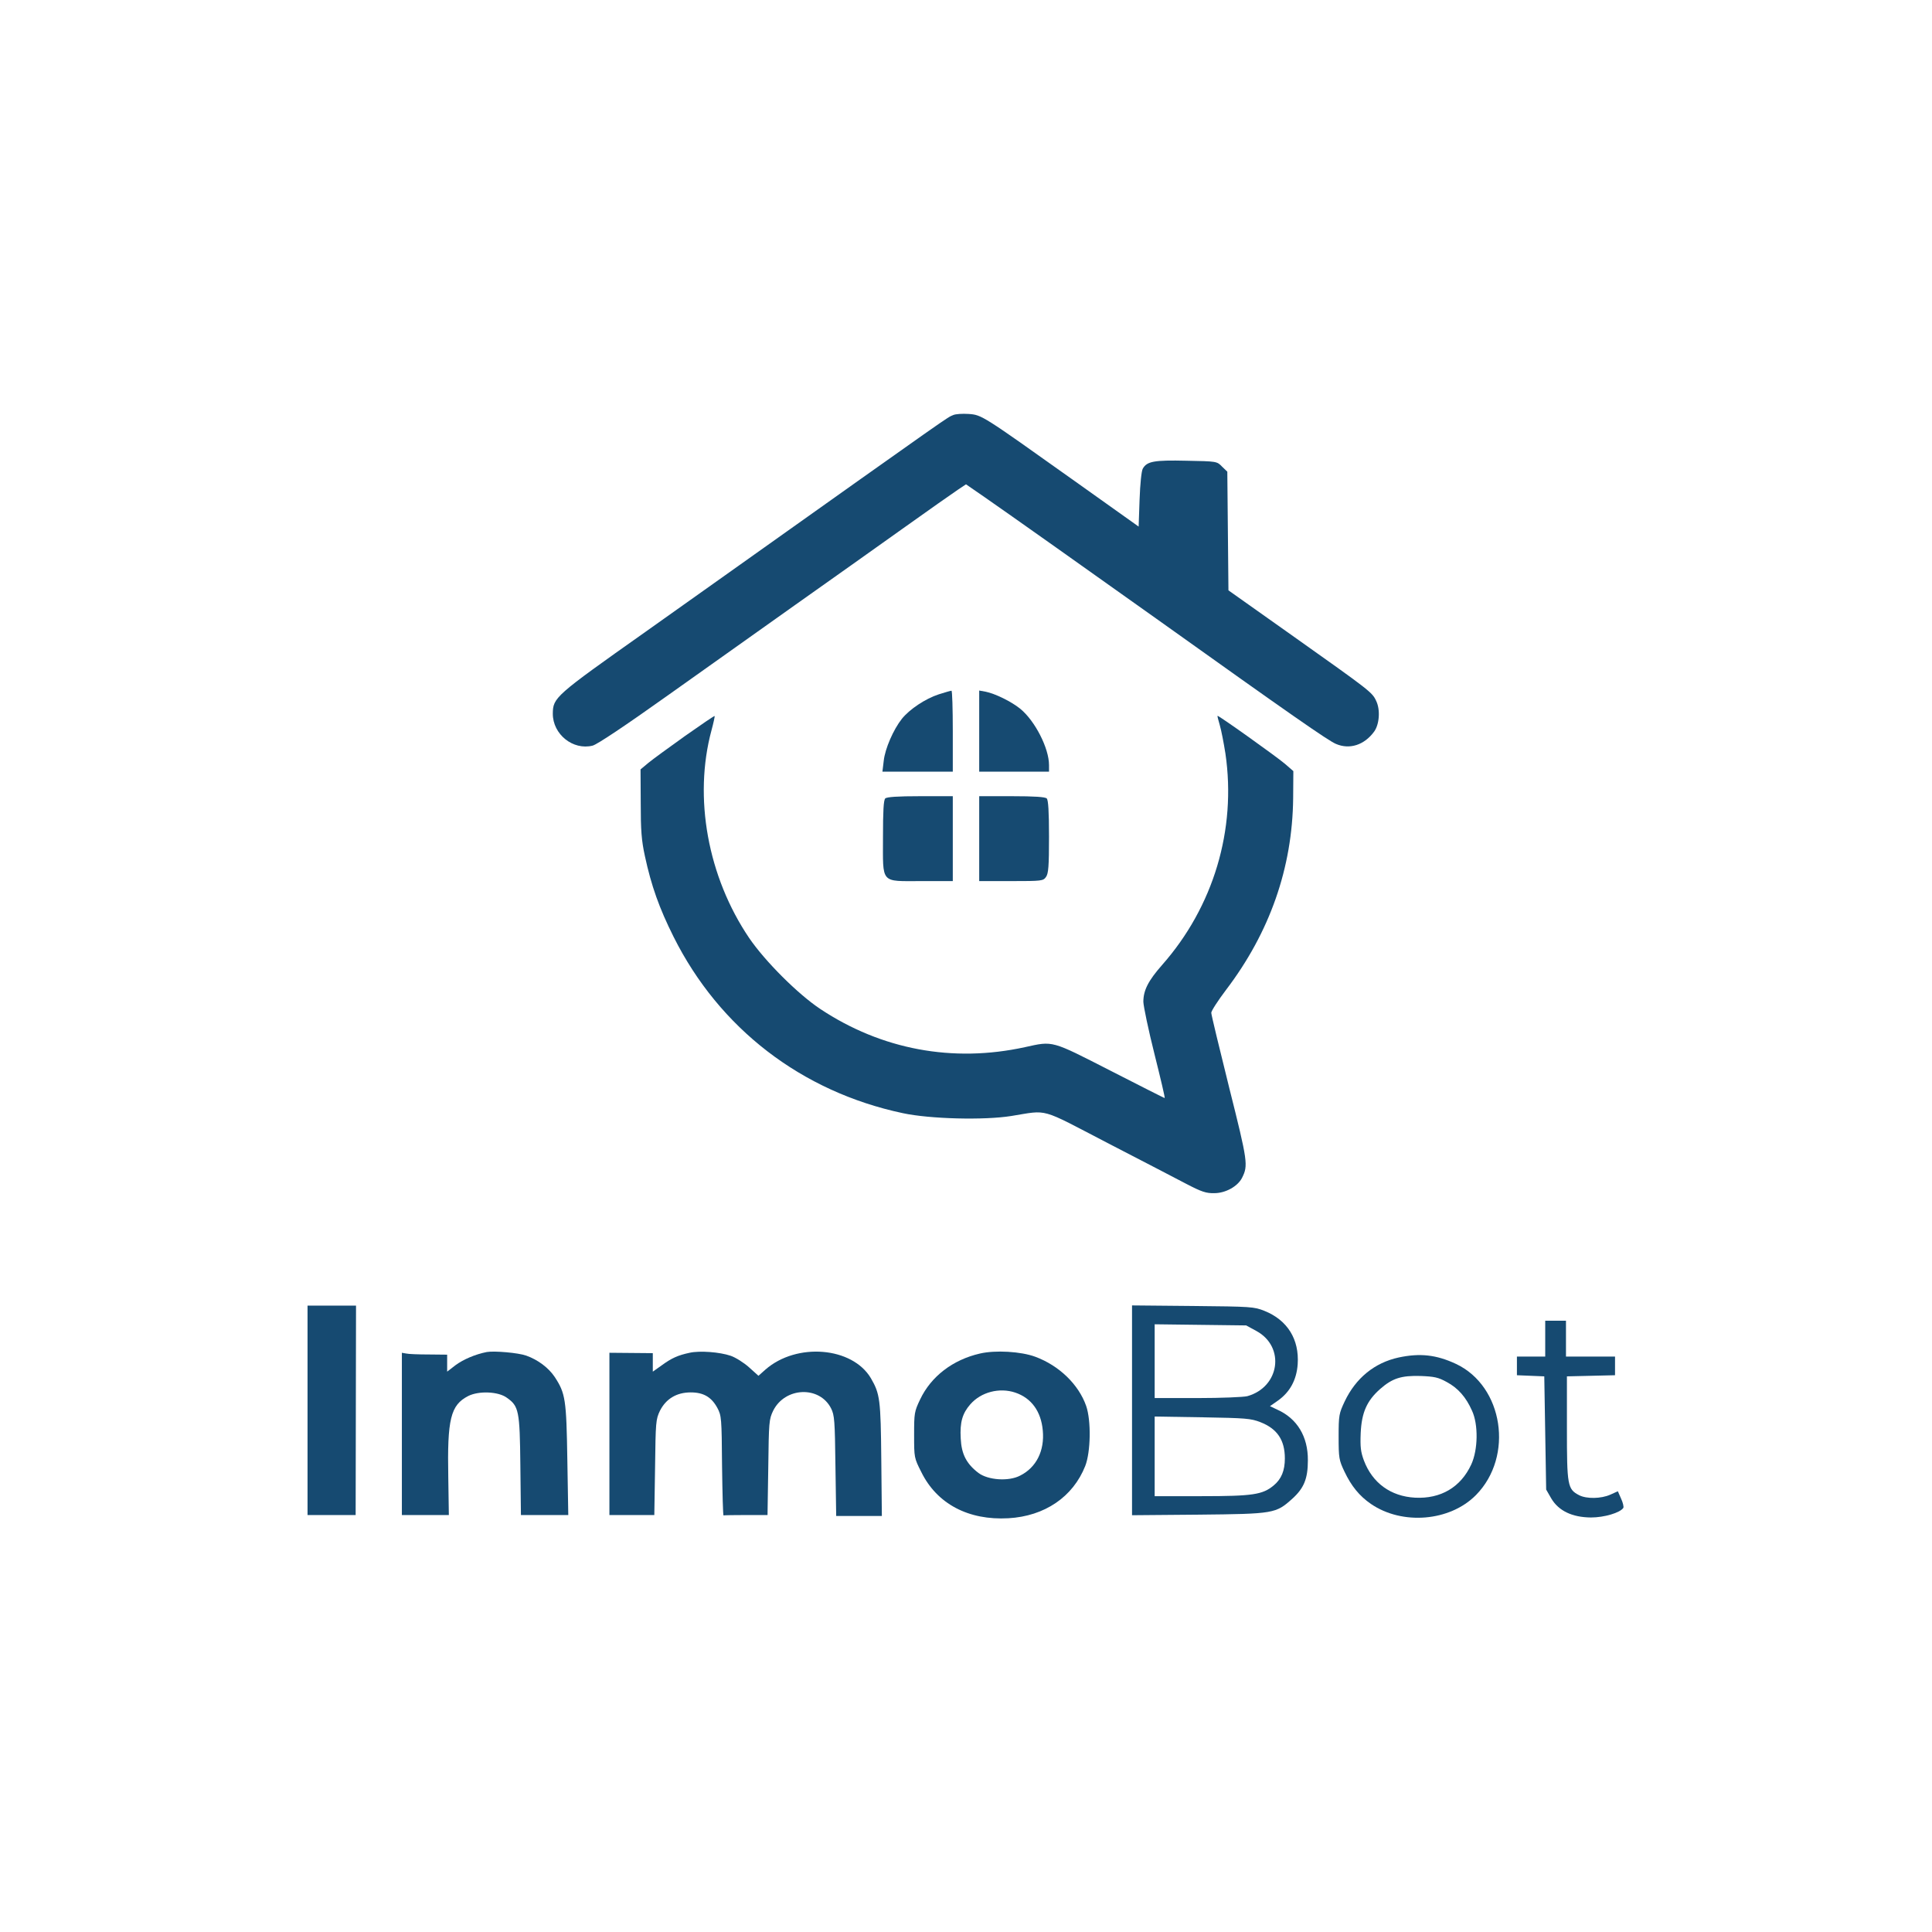
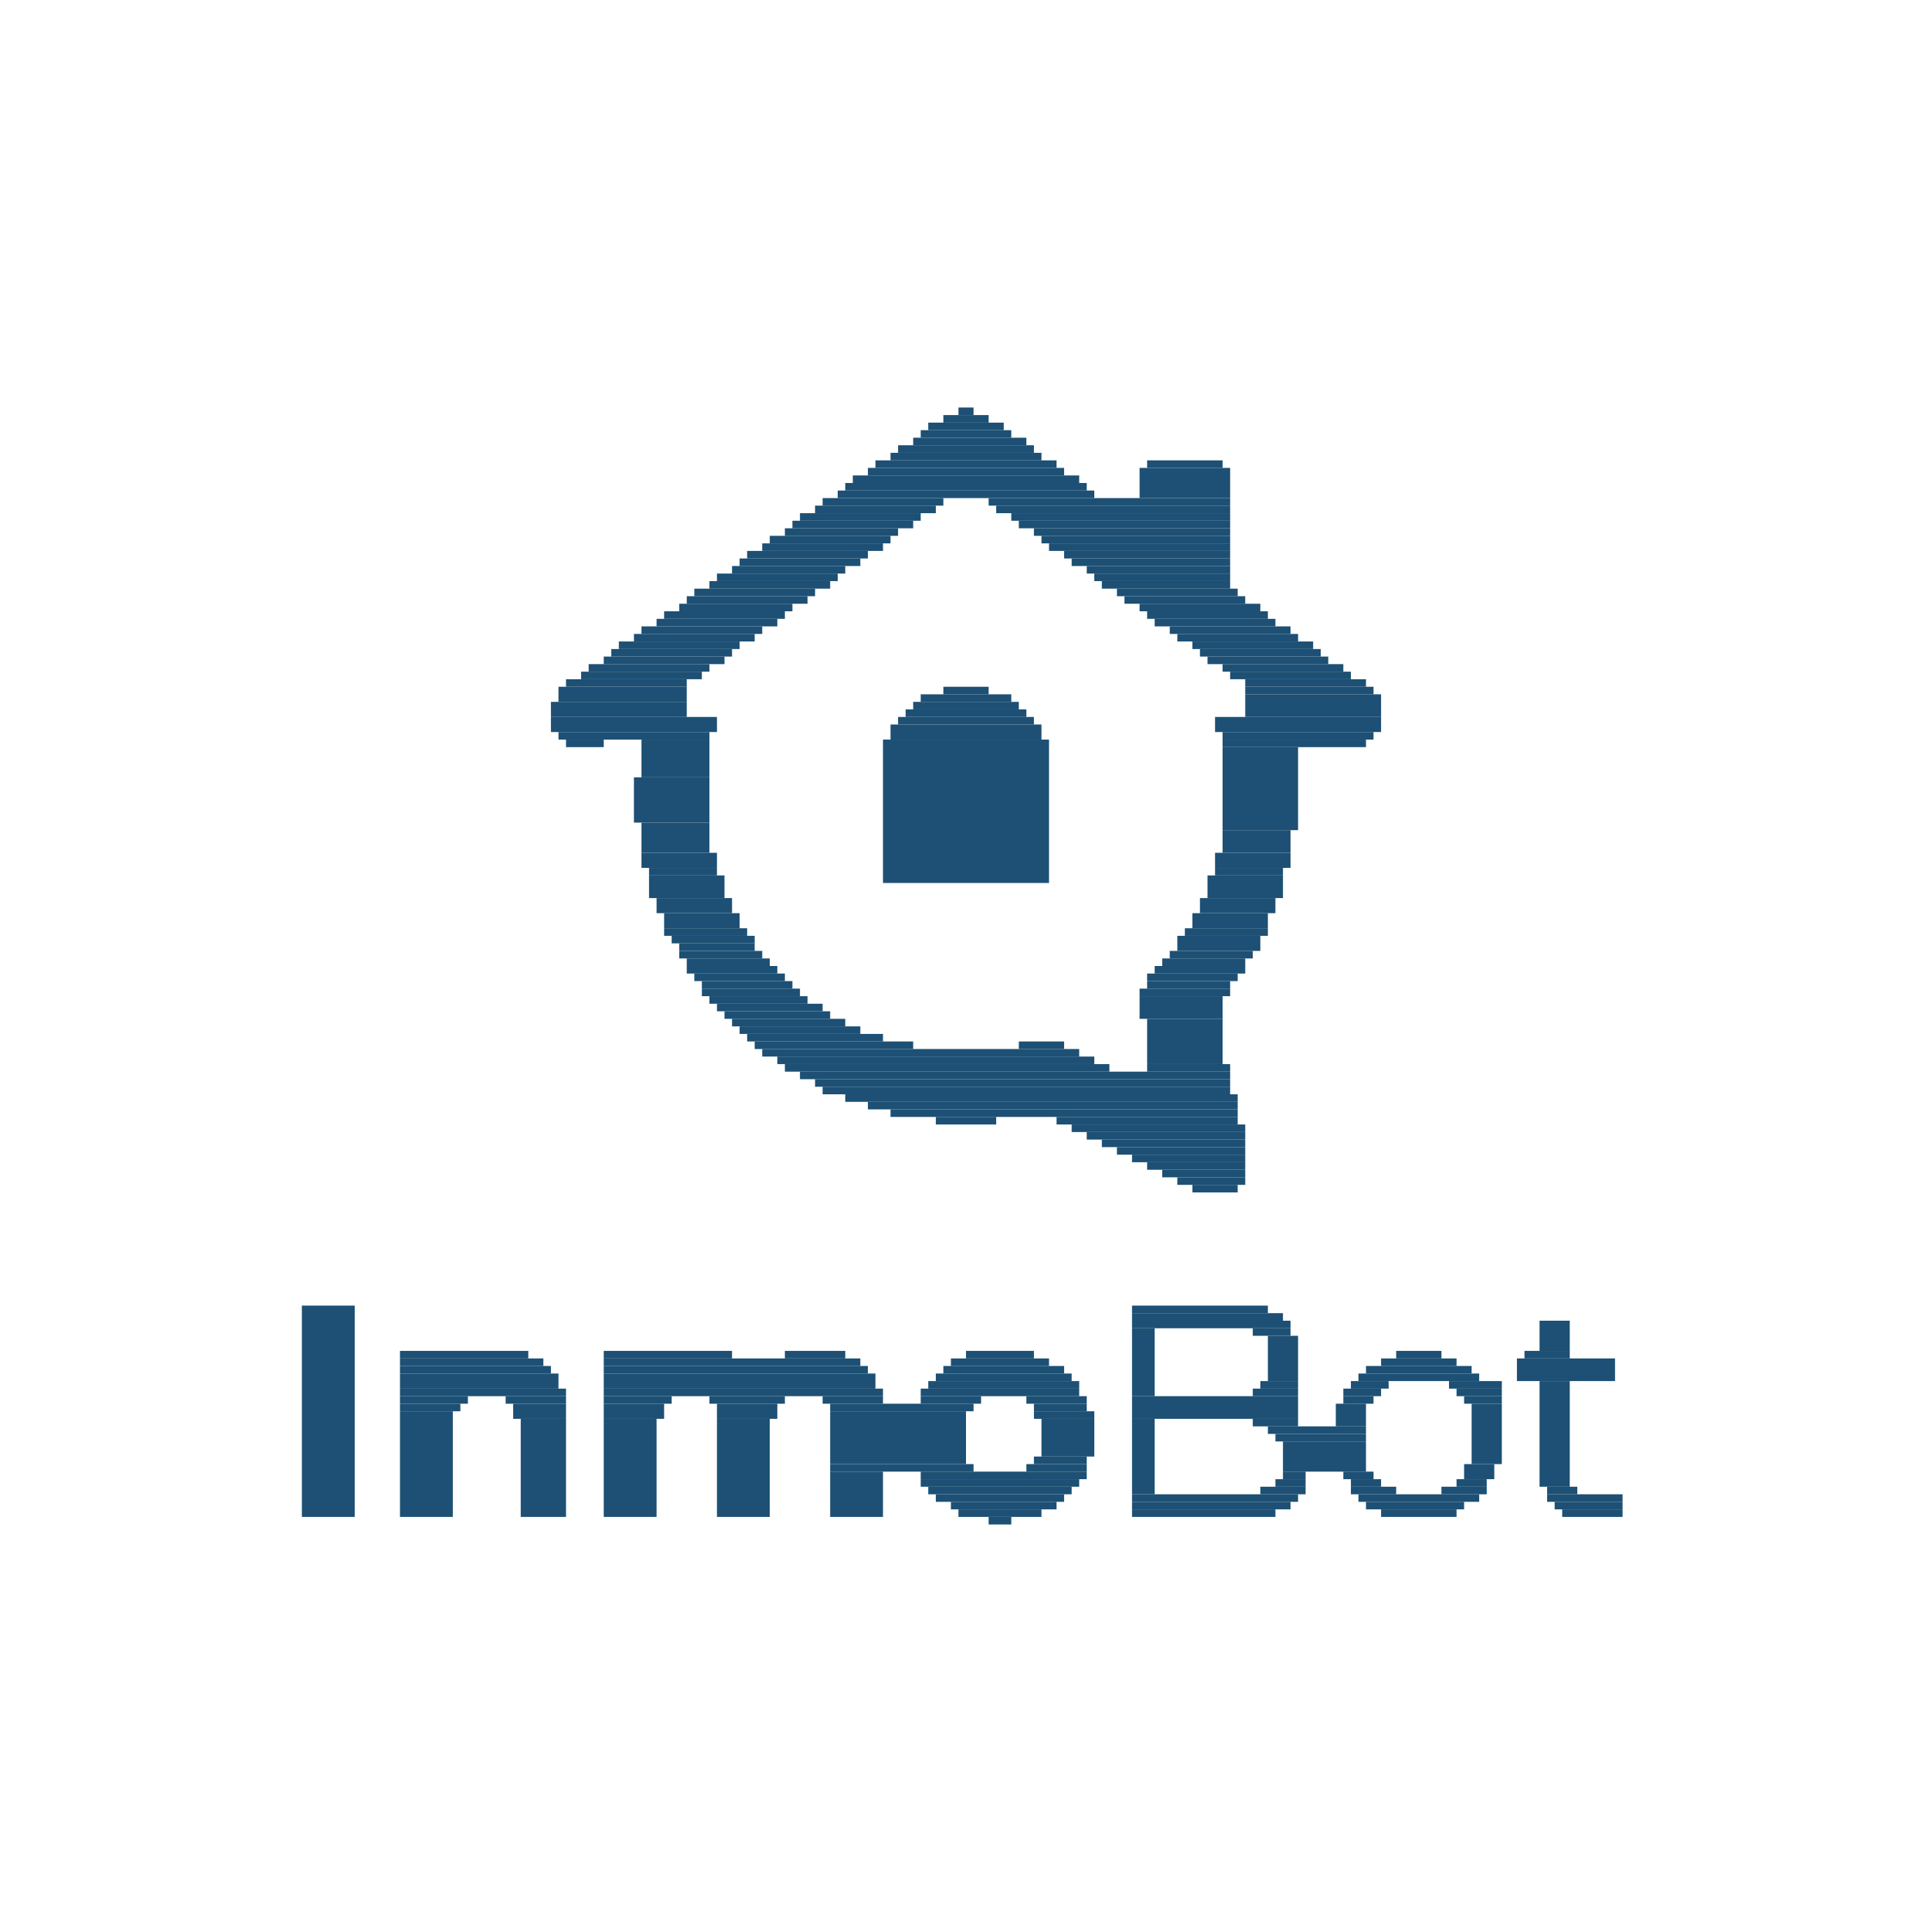
<svg xmlns="http://www.w3.org/2000/svg" viewBox="0 0 1024 1024">
-   <g transform="translate(0,1024) scale(0.1,-0.1)" fill="#164a71">
-     <path d="M5052 8040 c-35 -15 23 26 -1207 -848 -181 -129 -372 -264 -424 -301 -481 -340 -490 -348 -491 -434 0 -109 107 -195 211 -169 24 6 175 107 401 268 200 142 503 357 673 478 171 121 425 301 565 401 140 100 274 194 298 210 l42 28 100 -69 c110 -76 590 -416 910 -644 713 -509 910 -646 951 -663 72 -31 150 -6 202 65 28 38 34 116 11 163 -21 46 -31 53 -447 348 l-336 238 -3 314 -3 315 -28 27 c-27 28 -28 28 -188 31 -172 4 -210 -3 -232 -42 -7 -12 -14 -80 -17 -164 l-5 -143 -340 242 c-492 350 -491 350 -562 355 -32 2 -68 0 -81 -6z" />
-     <path d="M4976 6560 c-71 -23 -155 -79 -196 -130 -45 -57 -89 -158 -96 -222 l-7 -58 187 0 186 0 0 215 c0 118 -3 215 -7 214 -5 0 -35 -9 -67 -19z" />
-     <path d="M5190 6365 l0 -215 185 0 185 0 0 35 c0 89 -74 234 -152 298 -48 39 -134 81 -185 91 l-33 6 0 -215z" />
-     <path d="M3632 6340 c-84 -60 -172 -124 -195 -143 l-42 -35 1 -178 c0 -145 4 -198 22 -281 34 -158 76 -276 152 -428 243 -486 678 -821 1215 -935 144 -31 432 -38 575 -15 199 32 146 46 510 -143 179 -92 368 -191 420 -218 79 -41 103 -49 146 -48 60 0 124 36 147 81 33 66 31 84 -68 478 -52 209 -95 387 -95 397 0 10 35 64 78 121 232 305 352 647 356 1016 l1 144 -45 39 c-46 39 -353 258 -357 254 -1 -1 4 -23 12 -49 8 -27 21 -94 30 -151 59 -403 -63 -812 -336 -1121 -73 -83 -99 -134 -99 -195 1 -25 27 -150 59 -277 32 -128 57 -233 54 -233 -2 0 -131 65 -287 145 -317 162 -303 158 -453 125 -383 -84 -761 -13 -1085 202 -119 79 -293 253 -377 376 -220 325 -296 745 -200 1101 11 40 18 75 17 76 -2 2 -72 -46 -156 -105z" />
-     <path d="M4692 6008 c-9 -9 -12 -68 -12 -205 0 -251 -16 -233 205 -233 l165 0 0 225 0 225 -173 0 c-121 0 -177 -4 -185 -12z" />
-     <path d="M5190 5795 l0 -225 169 0 c164 0 170 1 185 22 13 18 16 57 16 213 0 135 -4 195 -12 203 -8 8 -64 12 -185 12 l-173 0 0 -225z" />
-     <path d="M1630 2765 l0 -555 128 0 127 0 1 555 1 555 -129 0 -128 0 0 -555z" />
-     <path d="M6000 2765 l0 -556 353 3 c400 4 409 6 496 84 62 56 83 106 83 204 1 126 -57 222 -163 269 l-38 18 43 30 c63 45 98 109 104 192 9 132 -54 234 -176 283 -55 22 -70 23 -379 26 l-323 3 0 -556z m660 420 c153 -84 123 -297 -49 -345 -20 -5 -138 -10 -263 -10 l-228 0 0 196 0 195 243 -3 242 -3 55 -30z m21 -483 c89 -35 129 -95 129 -192 0 -64 -18 -109 -59 -143 -59 -49 -110 -57 -383 -57 l-248 0 0 211 0 211 253 -4 c230 -4 257 -6 308 -26z" />
-     <path d="M8190 3145 l0 -95 -75 0 -75 0 0 -50 0 -49 73 -3 72 -3 5 -300 5 -300 27 -47 c39 -66 111 -100 210 -101 71 0 155 25 172 51 3 5 -2 28 -12 49 l-17 39 -40 -18 c-49 -22 -126 -23 -165 -3 -62 32 -65 51 -65 355 l0 275 128 3 127 3 0 49 0 50 -130 0 -130 0 0 95 0 95 -55 0 -55 0 0 -95z" />
-     <path d="M2580 3074 c-61 -12 -124 -39 -166 -70 l-44 -34 0 45 0 45 -97 1 c-54 0 -108 2 -120 5 l-23 4 0 -430 0 -430 125 0 124 0 -3 198 c-6 311 12 385 106 433 56 28 159 24 204 -9 64 -45 69 -68 72 -359 l3 -263 126 0 125 0 -5 293 c-5 320 -10 352 -67 439 -33 49 -89 91 -151 113 -42 15 -169 26 -209 19z" />
-     <path d="M3655 3070 c-61 -13 -95 -28 -147 -66 l-48 -34 0 49 0 49 -115 1 -115 1 0 -430 0 -430 119 0 119 0 4 253 c3 241 4 254 26 300 32 63 88 97 163 97 68 0 110 -25 141 -82 22 -41 23 -53 25 -308 2 -146 5 -264 8 -262 3 1 56 2 119 2 l114 0 4 253 c3 241 4 254 26 300 63 126 246 133 307 12 18 -36 20 -64 23 -305 l4 -265 121 0 121 0 -3 299 c-3 319 -7 348 -55 431 -98 166 -393 191 -559 46 l-37 -33 -50 45 c-28 25 -71 52 -97 61 -58 20 -165 28 -218 16z" />
-     <path d="M5194 3066 c-144 -33 -259 -121 -317 -243 -31 -65 -32 -73 -32 -189 0 -119 0 -121 38 -196 83 -169 250 -257 462 -245 192 11 342 113 407 277 29 74 32 240 5 318 -40 114 -143 214 -270 261 -76 28 -211 36 -293 17z m187 -207 c86 -29 137 -100 146 -201 10 -107 -34 -196 -120 -239 -61 -32 -170 -24 -221 14 -64 49 -90 100 -94 183 -5 86 9 133 51 181 57 65 154 90 238 62z" />
-     <path d="M7413 3045 c-128 -28 -227 -109 -286 -233 -30 -64 -32 -73 -32 -187 0 -113 2 -124 31 -185 36 -76 79 -129 140 -171 166 -114 419 -93 557 47 202 205 145 577 -106 695 -105 49 -191 58 -304 34z m255 -130 c60 -32 102 -80 134 -152 34 -73 32 -207 -4 -285 -56 -121 -162 -183 -298 -176 -129 7 -226 78 -271 197 -17 46 -20 72 -17 146 5 109 33 171 103 233 65 57 112 72 215 69 72 -3 93 -7 138 -32z" />
+   <g fill="#1d5074">
+     <rect x="508" y="216" width="8" height="4" />
+     <rect x="500" y="220" width="24" height="4" />
+     <rect x="500" y="364" width="24" height="4" />
+     <rect x="492" y="224" width="40" height="4" />
+     <rect x="488" y="228" width="48" height="4" />
+     <rect x="488" y="368" width="48" height="4" />
+     <rect x="484" y="232" width="60" height="4" />
+     <rect x="476" y="236" width="72" height="4" />
+     <rect x="476" y="380" width="72" height="4" />
+     <rect x="472" y="240" width="80" height="4" />
+     <rect x="472" y="384" width="80" height="8" />
+     <rect x="464" y="244" width="96" height="4" />
+     <rect x="608" y="244" width="40" height="4" />
+     <rect x="608" y="540" width="40" height="24" />
+     <rect x="460" y="248" width="104" height="4" />
+     <rect x="604" y="248" width="48" height="16" />
+     <rect x="604" y="524" width="48" height="4" />
+     <rect x="452" y="252" width="120" height="4" />
+     <rect x="448" y="256" width="128" height="4" />
+     <rect x="444" y="260" width="136" height="4" />
+     <rect x="436" y="264" width="64" height="4" />
+     <rect x="524" y="264" width="128" height="4" />
+     <rect x="432" y="268" width="64" height="4" />
+     <rect x="528" y="268" width="124" height="4" />
+     <rect x="424" y="272" width="64" height="4" />
+     <rect x="536" y="272" width="116" height="4" />
+     <rect x="420" y="276" width="64" height="4" />
+     <rect x="540" y="276" width="112" height="4" />
+     <rect x="416" y="280" width="60" height="4" />
+     <rect x="548" y="280" width="104" height="4" />
+     <rect x="408" y="284" width="64" height="4" />
+     <rect x="552" y="284" width="100" height="4" />
+     <rect x="404" y="288" width="64" height="4" />
+     <rect x="556" y="288" width="96" height="4" />
+     <rect x="396" y="292" width="64" height="4" />
+     <rect x="564" y="292" width="88" height="4" />
+     <rect x="392" y="296" width="64" height="4" />
+     <rect x="392" y="544" width="64" height="4" />
+     <rect x="568" y="296" width="84" height="4" />
+     <rect x="388" y="300" width="60" height="4" />
+     <rect x="388" y="540" width="60" height="4" />
+     <rect x="576" y="300" width="76" height="4" />
+     <rect x="380" y="304" width="64" height="4" />
+     <rect x="580" y="304" width="72" height="4" />
+     <rect x="376" y="308" width="64" height="4" />
+     <rect x="584" y="308" width="68" height="4" />
+     <rect x="368" y="312" width="64" height="4" />
+     <rect x="592" y="312" width="64" height="4" />
+     <rect x="364" y="316" width="64" height="4" />
+     <rect x="596" y="316" width="64" height="4" />
+     <rect x="360" y="320" width="60" height="4" />
+     <rect x="604" y="320" width="64" height="4" />
+     <rect x="352" y="324" width="64" height="4" />
+     <rect x="608" y="324" width="64" height="4" />
+     <rect x="348" y="328" width="64" height="4" />
+     <rect x="612" y="328" width="64" height="4" />
+     <rect x="340" y="332" width="64" height="4" />
+     <rect x="620" y="332" width="64" height="4" />
+     <rect x="336" y="336" width="64" height="4" />
+     <rect x="624" y="336" width="64" height="4" />
+     <rect x="328" y="340" width="64" height="4" />
+     <rect x="632" y="340" width="64" height="4" />
+     <rect x="324" y="344" width="64" height="4" />
+     <rect x="636" y="344" width="64" height="4" />
+     <rect x="320" y="348" width="64" height="4" />
+     <rect x="640" y="348" width="64" height="4" />
+     <rect x="312" y="352" width="64" height="4" />
+     <rect x="648" y="352" width="64" height="4" />
+     <rect x="308" y="356" width="64" height="4" />
+     <rect x="652" y="356" width="64" height="4" />
+     <rect x="300" y="360" width="64" height="4" />
+     <rect x="660" y="360" width="64" height="4" />
+     <rect x="296" y="364" width="68" height="8" />
+     <rect x="660" y="364" width="68" height="4" />
+     <rect x="660" y="368" width="72" height="12" />
+     <rect x="292" y="372" width="72" height="8" />
+     <rect x="484" y="372" width="56" height="4" />
+     <rect x="480" y="376" width="64" height="4" />
+     <rect x="292" y="380" width="88" height="8" />
+     <rect x="644" y="380" width="88" height="8" />
+     <rect x="296" y="388" width="80" height="4" />
+     <rect x="648" y="388" width="80" height="4" />
+     <rect x="300" y="392" width="20" height="4" />
+     <rect x="340" y="392" width="36" height="20" />
+     <rect x="340" y="436" width="36" height="16" />
+     <rect x="468" y="392" width="88" height="76" />
+     <rect x="648" y="392" width="76" height="4" />
+     <rect x="648" y="396" width="40" height="44" />
+     <rect x="336" y="412" width="40" height="24" />
+     <rect x="648" y="440" width="36" height="12" />
+     <rect x="340" y="452" width="40" height="8" />
+     <rect x="644" y="452" width="40" height="8" />
+     <rect x="344" y="460" width="36" height="4" />
+     <rect x="644" y="460" width="36" height="4" />
+     <rect x="344" y="464" width="40" height="12" />
+     <rect x="640" y="464" width="40" height="12" />
+     <rect x="348" y="476" width="40" height="8" />
+     <rect x="636" y="476" width="40" height="8" />
+     <rect x="352" y="484" width="40" height="8" />
+     <rect x="632" y="484" width="40" height="8" />
+     <rect x="352" y="492" width="44" height="4" />
+     <rect x="628" y="492" width="44" height="4" />
+     <rect x="356" y="496" width="44" height="4" />
+     <rect x="624" y="496" width="44" height="8" />
+     <rect x="360" y="500" width="40" height="4" />
+     <rect x="360" y="504" width="44" height="4" />
+     <rect x="620" y="504" width="44" height="4" />
+     <rect x="364" y="508" width="44" height="4" />
+     <rect x="616" y="508" width="44" height="4" />
+     <rect x="616" y="620" width="44" height="4" />
+     <rect x="364" y="512" width="48" height="4" />
+     <rect x="612" y="512" width="48" height="4" />
+     <rect x="368" y="516" width="48" height="4" />
+     <rect x="608" y="516" width="48" height="4" />
+     <rect x="372" y="520" width="48" height="4" />
+     <rect x="608" y="520" width="44" height="4" />
+     <rect x="608" y="564" width="44" height="4" />
+     <rect x="372" y="524" width="52" height="4" />
+     <rect x="376" y="528" width="52" height="4" />
+     <rect x="604" y="528" width="44" height="12" />
+     <rect x="380" y="532" width="56" height="4" />
+     <rect x="384" y="536" width="56" height="4" />
+     <rect x="396" y="548" width="72" height="4" />
+     <rect x="400" y="552" width="84" height="4" />
+     <rect x="540" y="552" width="24" height="4" />
+     <rect x="404" y="556" width="168" height="4" />
+     <rect x="412" y="560" width="168" height="4" />
+     <rect x="416" y="564" width="172" height="4" />
+     <rect x="424" y="568" width="228" height="4" />
+     <rect x="432" y="572" width="220" height="4" />
+     <rect x="436" y="576" width="216" height="4" />
+     <rect x="448" y="580" width="208" height="4" />
+     <rect x="460" y="584" width="196" height="4" />
+     <rect x="472" y="588" width="184" height="4" />
+     <rect x="496" y="592" width="32" height="4" />
+     <rect x="560" y="592" width="96" height="4" />
+     <rect x="568" y="596" width="92" height="4" />
+     <rect x="576" y="600" width="84" height="4" />
+     <rect x="584" y="604" width="76" height="4" />
+     <rect x="592" y="608" width="68" height="4" />
+     <rect x="600" y="612" width="60" height="4" />
+     <rect x="608" y="616" width="52" height="4" />
+     <rect x="624" y="624" width="36" height="4" />
+     <rect x="632" y="628" width="24" height="4" />
+     <rect x="160" y="692" width="28" height="112" />
+     <rect x="600" y="692" width="72" height="4" />
+     <rect x="600" y="696" width="80" height="4" />
+     <rect x="600" y="700" width="84" height="4" />
+     <rect x="600" y="796" width="84" height="4" />
+     <rect x="816" y="700" width="16" height="16" />
+     <rect x="816" y="732" width="16" height="56" />
+     <rect x="600" y="704" width="12" height="36" />
+     <rect x="600" y="752" width="12" height="40" />
+     <rect x="664" y="704" width="20" height="4" />
+     <rect x="672" y="708" width="16" height="24" />
+     <rect x="212" y="716" width="68" height="4" />
+     <rect x="320" y="716" width="68" height="4" />
+     <rect x="416" y="716" width="32" height="4" />
+     <rect x="512" y="716" width="36" height="4" />
+     <rect x="740" y="716" width="24" height="4" />
+     <rect x="808" y="716" width="24" height="4" />
+     <rect x="212" y="720" width="76" height="4" />
+     <rect x="320" y="720" width="136" height="4" />
+     <rect x="504" y="720" width="52" height="4" />
+     <rect x="732" y="720" width="40" height="4" />
+     <rect x="732" y="800" width="40" height="4" />
+     <rect x="804" y="720" width="52" height="12" />
+     <rect x="212" y="724" width="80" height="4" />
+     <rect x="320" y="724" width="140" height="4" />
+     <rect x="500" y="724" width="64" height="4" />
+     <rect x="724" y="724" width="56" height="4" />
+     <rect x="212" y="728" width="84" height="8" />
+     <rect x="320" y="728" width="144" height="8" />
+     <rect x="496" y="728" width="72" height="4" />
+     <rect x="720" y="728" width="64" height="4" />
+     <rect x="720" y="792" width="64" height="4" />
+     <rect x="492" y="732" width="80" height="4" />
+     <rect x="668" y="732" width="20" height="4" />
+     <rect x="716" y="732" width="20" height="4" />
+     <rect x="768" y="732" width="28" height="4" />
+     <rect x="212" y="736" width="88" height="4" />
+     <rect x="320" y="736" width="148" height="4" />
+     <rect x="488" y="736" width="84" height="4" />
+     <rect x="488" y="784" width="84" height="4" />
+     <rect x="664" y="736" width="24" height="4" />
+     <rect x="664" y="752" width="24" height="4" />
+     <rect x="712" y="736" width="20" height="4" />
+     <rect x="772" y="736" width="24" height="4" />
+     <rect x="212" y="740" width="36" height="4" />
+     <rect x="268" y="740" width="32" height="4" />
+     <rect x="320" y="740" width="36" height="4" />
+     <rect x="376" y="740" width="40" height="4" />
+     <rect x="436" y="740" width="32" height="4" />
+     <rect x="488" y="740" width="32" height="4" />
+     <rect x="544" y="740" width="32" height="4" />
+     <rect x="544" y="776" width="32" height="4" />
+     <rect x="600" y="740" width="88" height="12" />
+     <rect x="600" y="792" width="88" height="4" />
+     <rect x="712" y="740" width="16" height="4" />
+     <rect x="712" y="780" width="16" height="4" />
+     <rect x="776" y="740" width="20" height="4" />
+     <rect x="212" y="744" width="32" height="4" />
+     <rect x="272" y="744" width="28" height="8" />
+     <rect x="320" y="744" width="32" height="8" />
+     <rect x="380" y="744" width="32" height="8" />
+     <rect x="440" y="744" width="76" height="4" />
+     <rect x="440" y="776" width="76" height="4" />
+     <rect x="548" y="744" width="28" height="4" />
+     <rect x="548" y="772" width="28" height="4" />
+     <rect x="708" y="744" width="16" height="12" />
+     <rect x="780" y="744" width="16" height="32" />
+     <rect x="212" y="748" width="28" height="56" />
+     <rect x="440" y="748" width="72" height="28" />
+     <rect x="548" y="748" width="32" height="4" />
+     <rect x="276" y="752" width="24" height="52" />
+     <rect x="320" y="752" width="28" height="52" />
+     <rect x="380" y="752" width="28" height="52" />
+     <rect x="552" y="752" width="28" height="20" />
+     <rect x="672" y="756" width="52" height="4" />
+     <rect x="676" y="760" width="48" height="4" />
+     <rect x="680" y="764" width="44" height="16" />
+     <rect x="776" y="776" width="16" height="8" />
+     <rect x="440" y="780" width="28" height="24" />
+     <rect x="488" y="780" width="88" height="4" />
+     <rect x="680" y="780" width="12" height="4" />
+     <rect x="676" y="784" width="16" height="4" />
+     <rect x="716" y="784" width="16" height="4" />
+     <rect x="772" y="784" width="16" height="4" />
+     <rect x="492" y="788" width="76" height="4" />
+     <rect x="668" y="788" width="24" height="4" />
+     <rect x="716" y="788" width="24" height="4" />
+     <rect x="764" y="788" width="24" height="4" />
+     <rect x="820" y="788" width="16" height="4" />
+     <rect x="496" y="792" width="68" height="4" />
+     <rect x="820" y="792" width="40" height="4" />
+     <rect x="504" y="796" width="56" height="4" />
+     <rect x="724" y="796" width="52" height="4" />
+     <rect x="824" y="796" width="36" height="4" />
+     <rect x="508" y="800" width="44" height="4" />
+     <rect x="600" y="800" width="76" height="4" />
+     <rect x="828" y="800" width="32" height="4" />
+     <rect x="524" y="804" width="12" height="4" />
  </g>
</svg>
